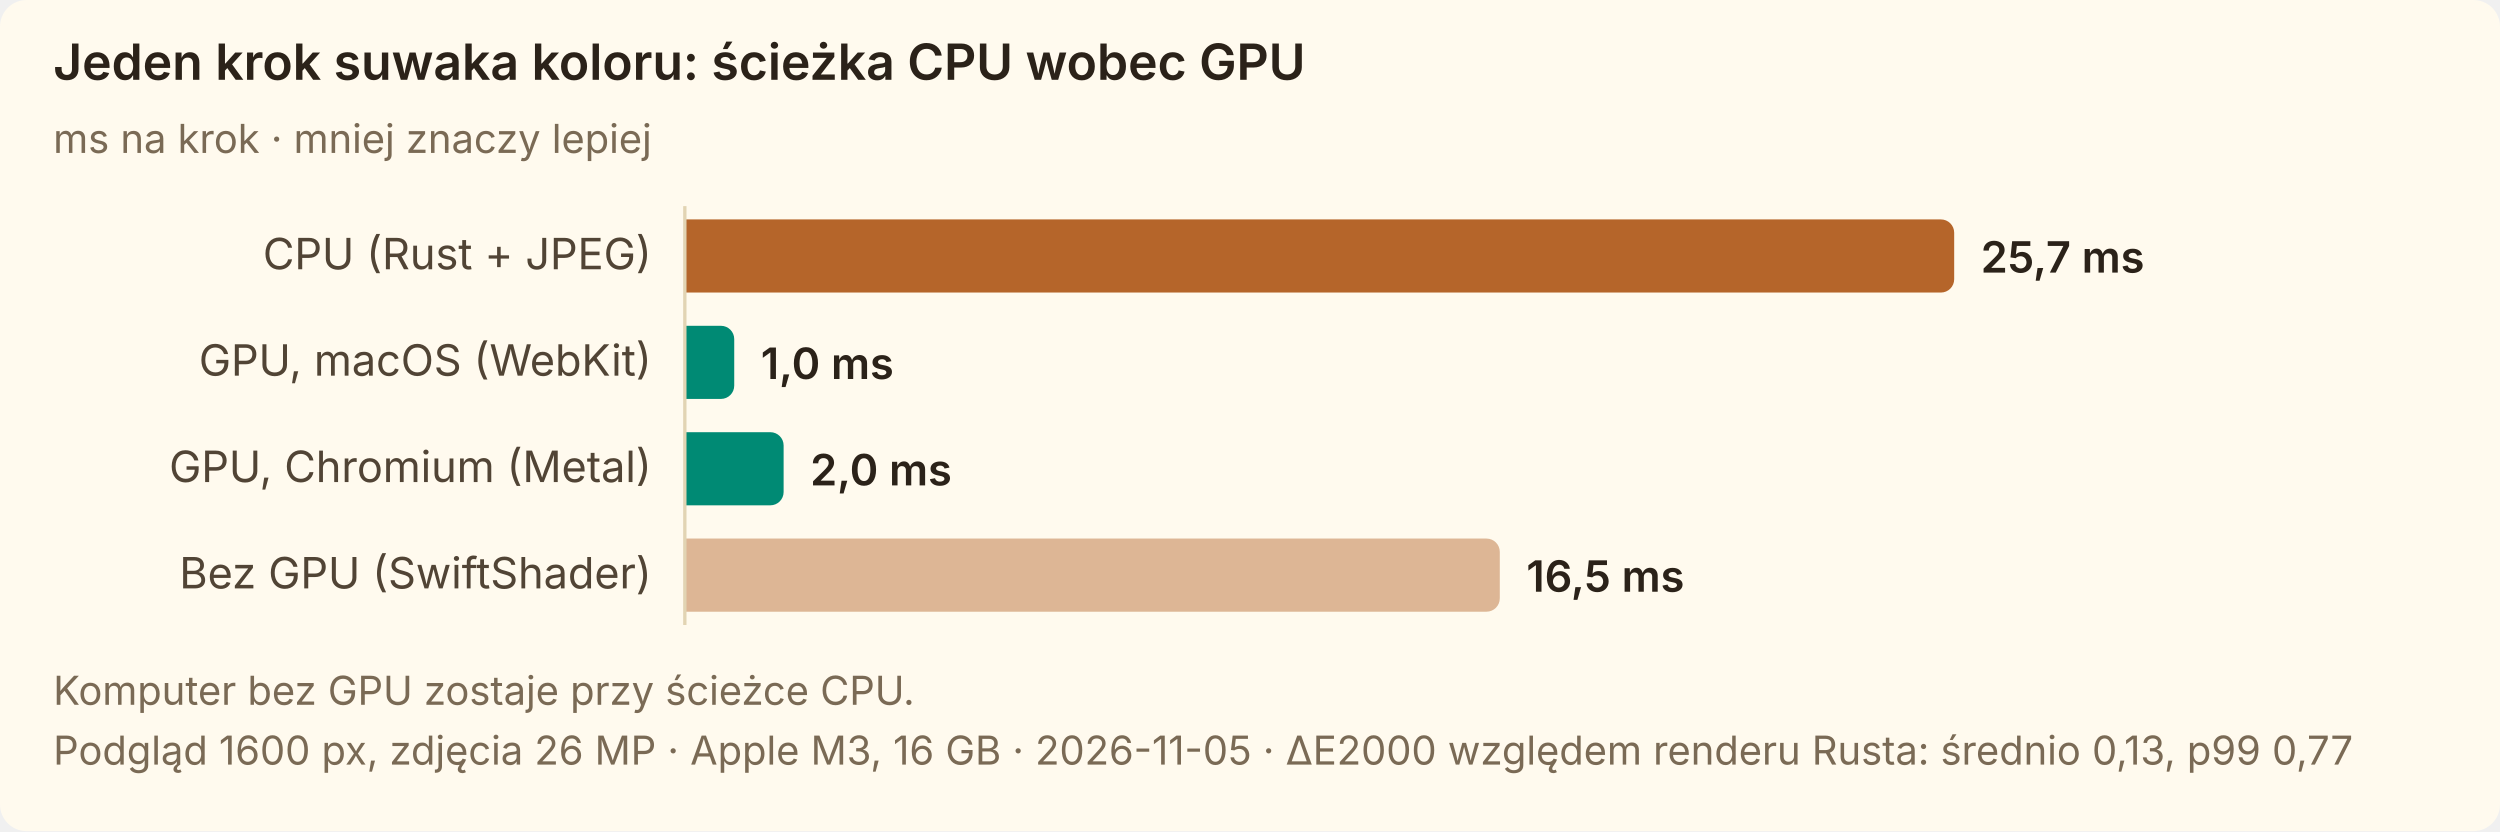
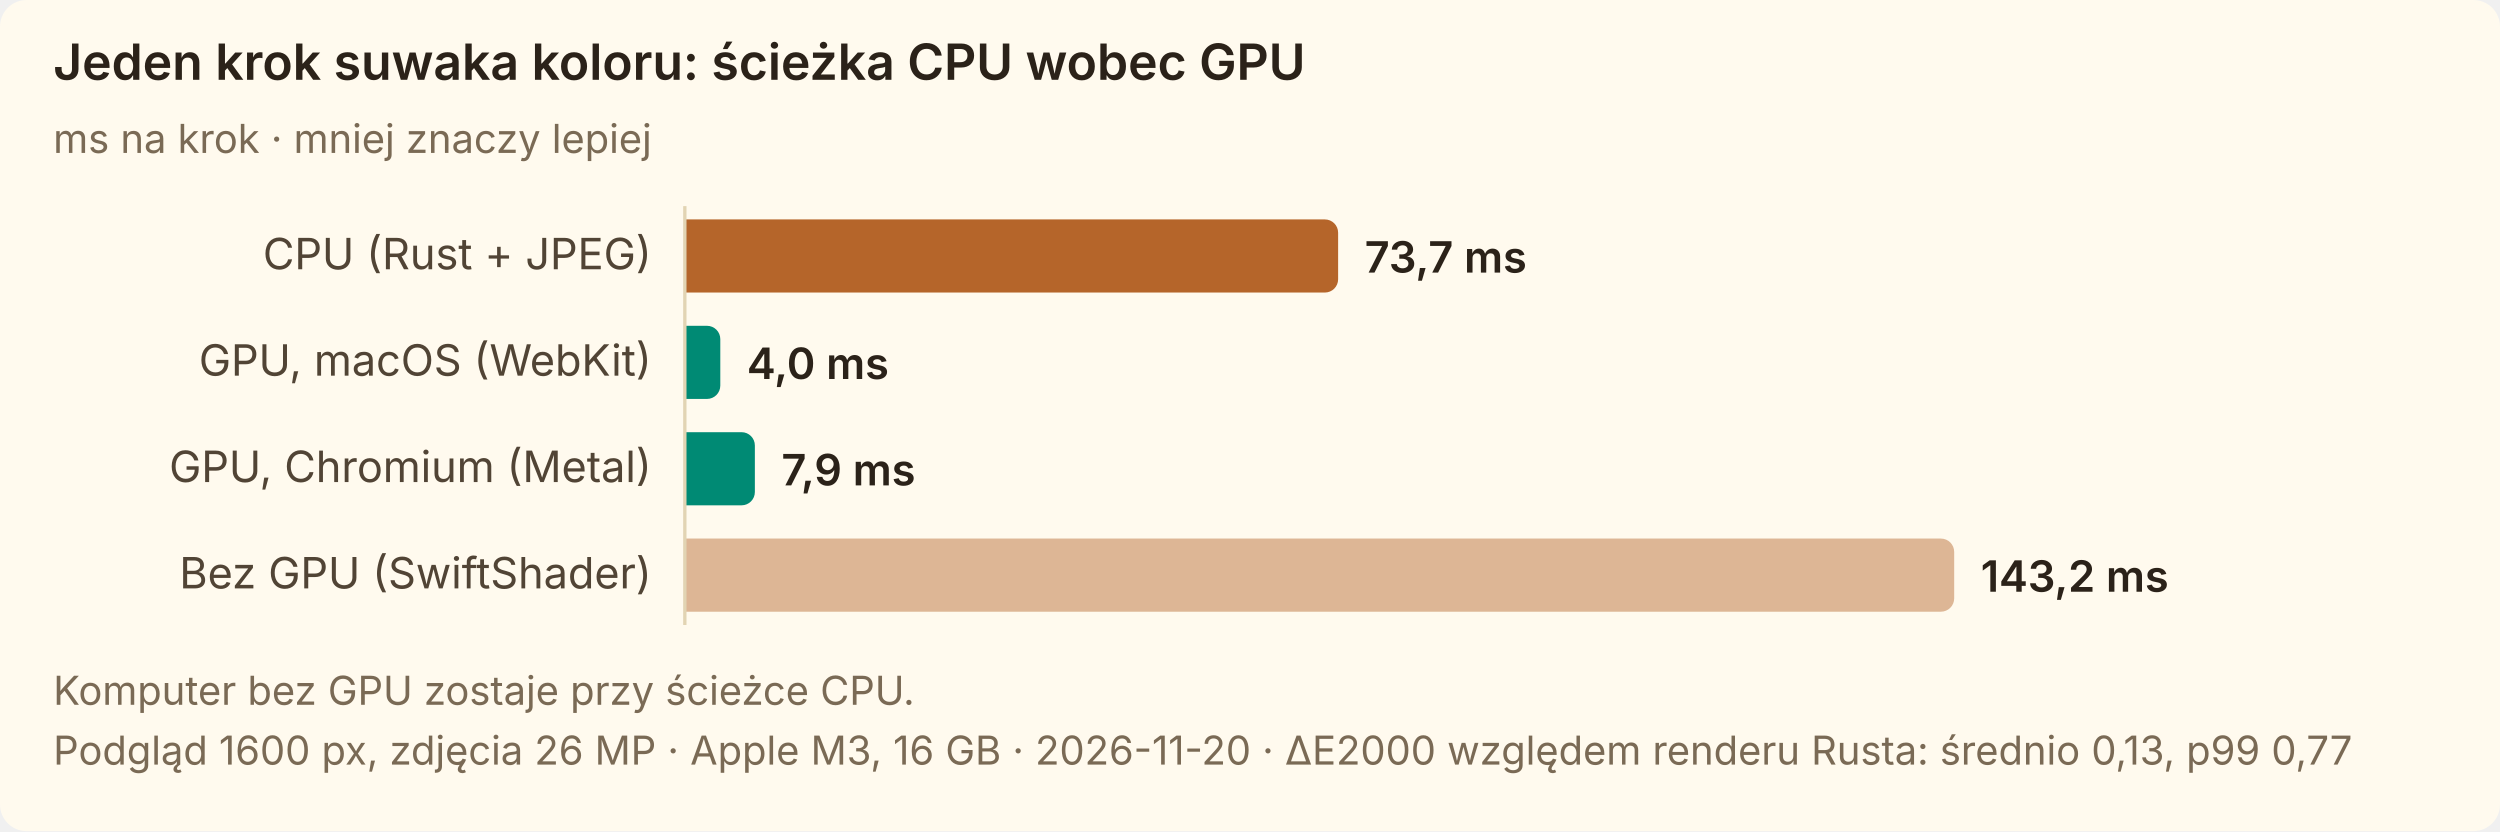
<svg xmlns="http://www.w3.org/2000/svg" viewBox="-16 -16 752 250" width="752" height="250" role="img" aria-labelledby="t d">
  <style>
  .bg{fill:#fffaee} .t1{fill:#2b2219;font:600 13px system-ui,-apple-system,Segoe UI,sans-serif}
  .t2{fill:#514435;font:13px system-ui,-apple-system,Segoe UI,sans-serif}
  .t3{fill:#7a6a55;font:12px system-ui,-apple-system,Segoe UI,sans-serif}
  .h{font-size:15px} .num{font-variant-numeric:tabular-nums} .axis{stroke:#e2d4b3;stroke-width:1}
  .ref{stroke:#514435;stroke-width:1.5;stroke-dasharray:4 3} .refw{stroke:#b5652a;stroke-width:1.5;stroke-dasharray:4 3}
  .s1{fill:#008a74} .old{fill-opacity:.45} .s2{fill:#b5652a} .s3{fill:#1baf7a} .s4{fill:#eda100} .s5{fill:#e87ba4} .gap{stroke:#fffaee;stroke-width:2}
  .in{fill:#fff} .ln{fill:none;stroke:#008a74;stroke-width:2;stroke-linejoin:round} .band{fill:#e2d4b3;fill-opacity:.35}
  @media (prefers-color-scheme: dark){
    .bg{fill:#262019} .t1{fill:#f3ead6} .t2{fill:#d8cab0} .t3{fill:#a8977c} .axis{stroke:#3b3127}
    .ref{stroke:#d8cab0} .refw{stroke:#cc7f3e}
    .s1{fill:#21a593} .s2{fill:#cc7f3e} .s3{fill:#199e70} .s4{fill:#c98500} .s5{fill:#d55181} .gap{stroke:#262019}
    .ln{stroke:#21a593} .band{fill:#3b3127}
  }
</style>
  <rect class="bg" x="-16" y="-16" width="752" height="250" rx="8" />
  <text class="t1 h" x="0" y="8">Jeden krok suwaka koloru: ścieżka CPU wobec GPU</text>
  <text class="t3" x="0" y="30">ms na krok · mniej znaczy lepiej</text>
  <text class="t2" x="180" y="65" text-anchor="end">CPU (Rust + JPEG)</text>
-   <path class="s2" d="M190 50h377.818a4 4 0 0 1 4 4v14a4 4 0 0 1 -4 4h-377.818z" />
-   <text class="t1 num" x="579.818" y="66">25,7 ms</text>
+   <path class="s2" d="M190 50h192.508a4 4 0 0 1 4 4v14a4 4 0 0 1 -4 4h-192.508z" />
+   <text class="t1 num" x="394.508" y="66">73,7 ms</text>
  <text class="t2" x="180" y="97" text-anchor="end">GPU, macOS (WebKit)</text>
-   <path class="s1" d="M190 82h10.857a4 4 0 0 1 4 4v14a4 4 0 0 1 -4 4h-10.857z" />
-   <text class="t1 num" x="212.857" y="98">1,0 ms</text>
+   <path class="s1" d="M190 82h6.665a4 4 0 0 1 4 4v14a4 4 0 0 1 -4 4h-6.665z" />
+   <text class="t1 num" x="208.665" y="98">4,0 ms</text>
  <text class="t2" x="180" y="129" text-anchor="end">GPU, Chromium (Metal)</text>
-   <path class="s1" d="M190 114h25.713a4 4 0 0 1 4 4v14a4 4 0 0 1 -4 4h-25.713z" />
-   <text class="t1 num" x="227.713" y="130">2,0 ms</text>
+   <path class="s1" d="M190 114h17.064a4 4 0 0 1 4 4v14a4 4 0 0 1 -4 4h-17.064z" />
+   <text class="t1 num" x="219.064" y="130">7,9 ms</text>
  <text class="t2" x="180" y="161" text-anchor="end">Bez GPU (SwiftShader)</text>
-   <path class="s2 old" d="M190 146h241.136a4 4 0 0 1 4 4v14a4 4 0 0 1 -4 4h-241.136z" />
-   <text class="t1 num" x="443.136" y="162">16,5 ms</text>
+   <path class="s2 old" d="M190 146h377.818a4 4 0 0 1 4 4v14a4 4 0 0 1 -4 4h-377.818z" />
+   <text class="t1 num" x="579.818" y="162">143,2 ms</text>
  <line class="axis" x1="190" x2="190" y1="46" y2="172" />
  <text class="t3" x="0" y="196">Komputer bez GPU zostaje przy ścieżce CPU.</text>
-   <text class="t3" x="0" y="214">Podgląd 1600 px, zdjęcia 26 MP · Apple M3, 16 GB · 2026-11-05 · ΔE2000 względem renderu Rusta: średnio 0,13, p99 0,77</text>
+   <text class="t3" x="0" y="214">Podgląd 1600 px, zdjęcia 26 MP · Apple M3, 16 GB · 2026-11-20 · ΔE2000 względem renderu Rusta: średnio 0,13, p99 0,77</text>
</svg>
